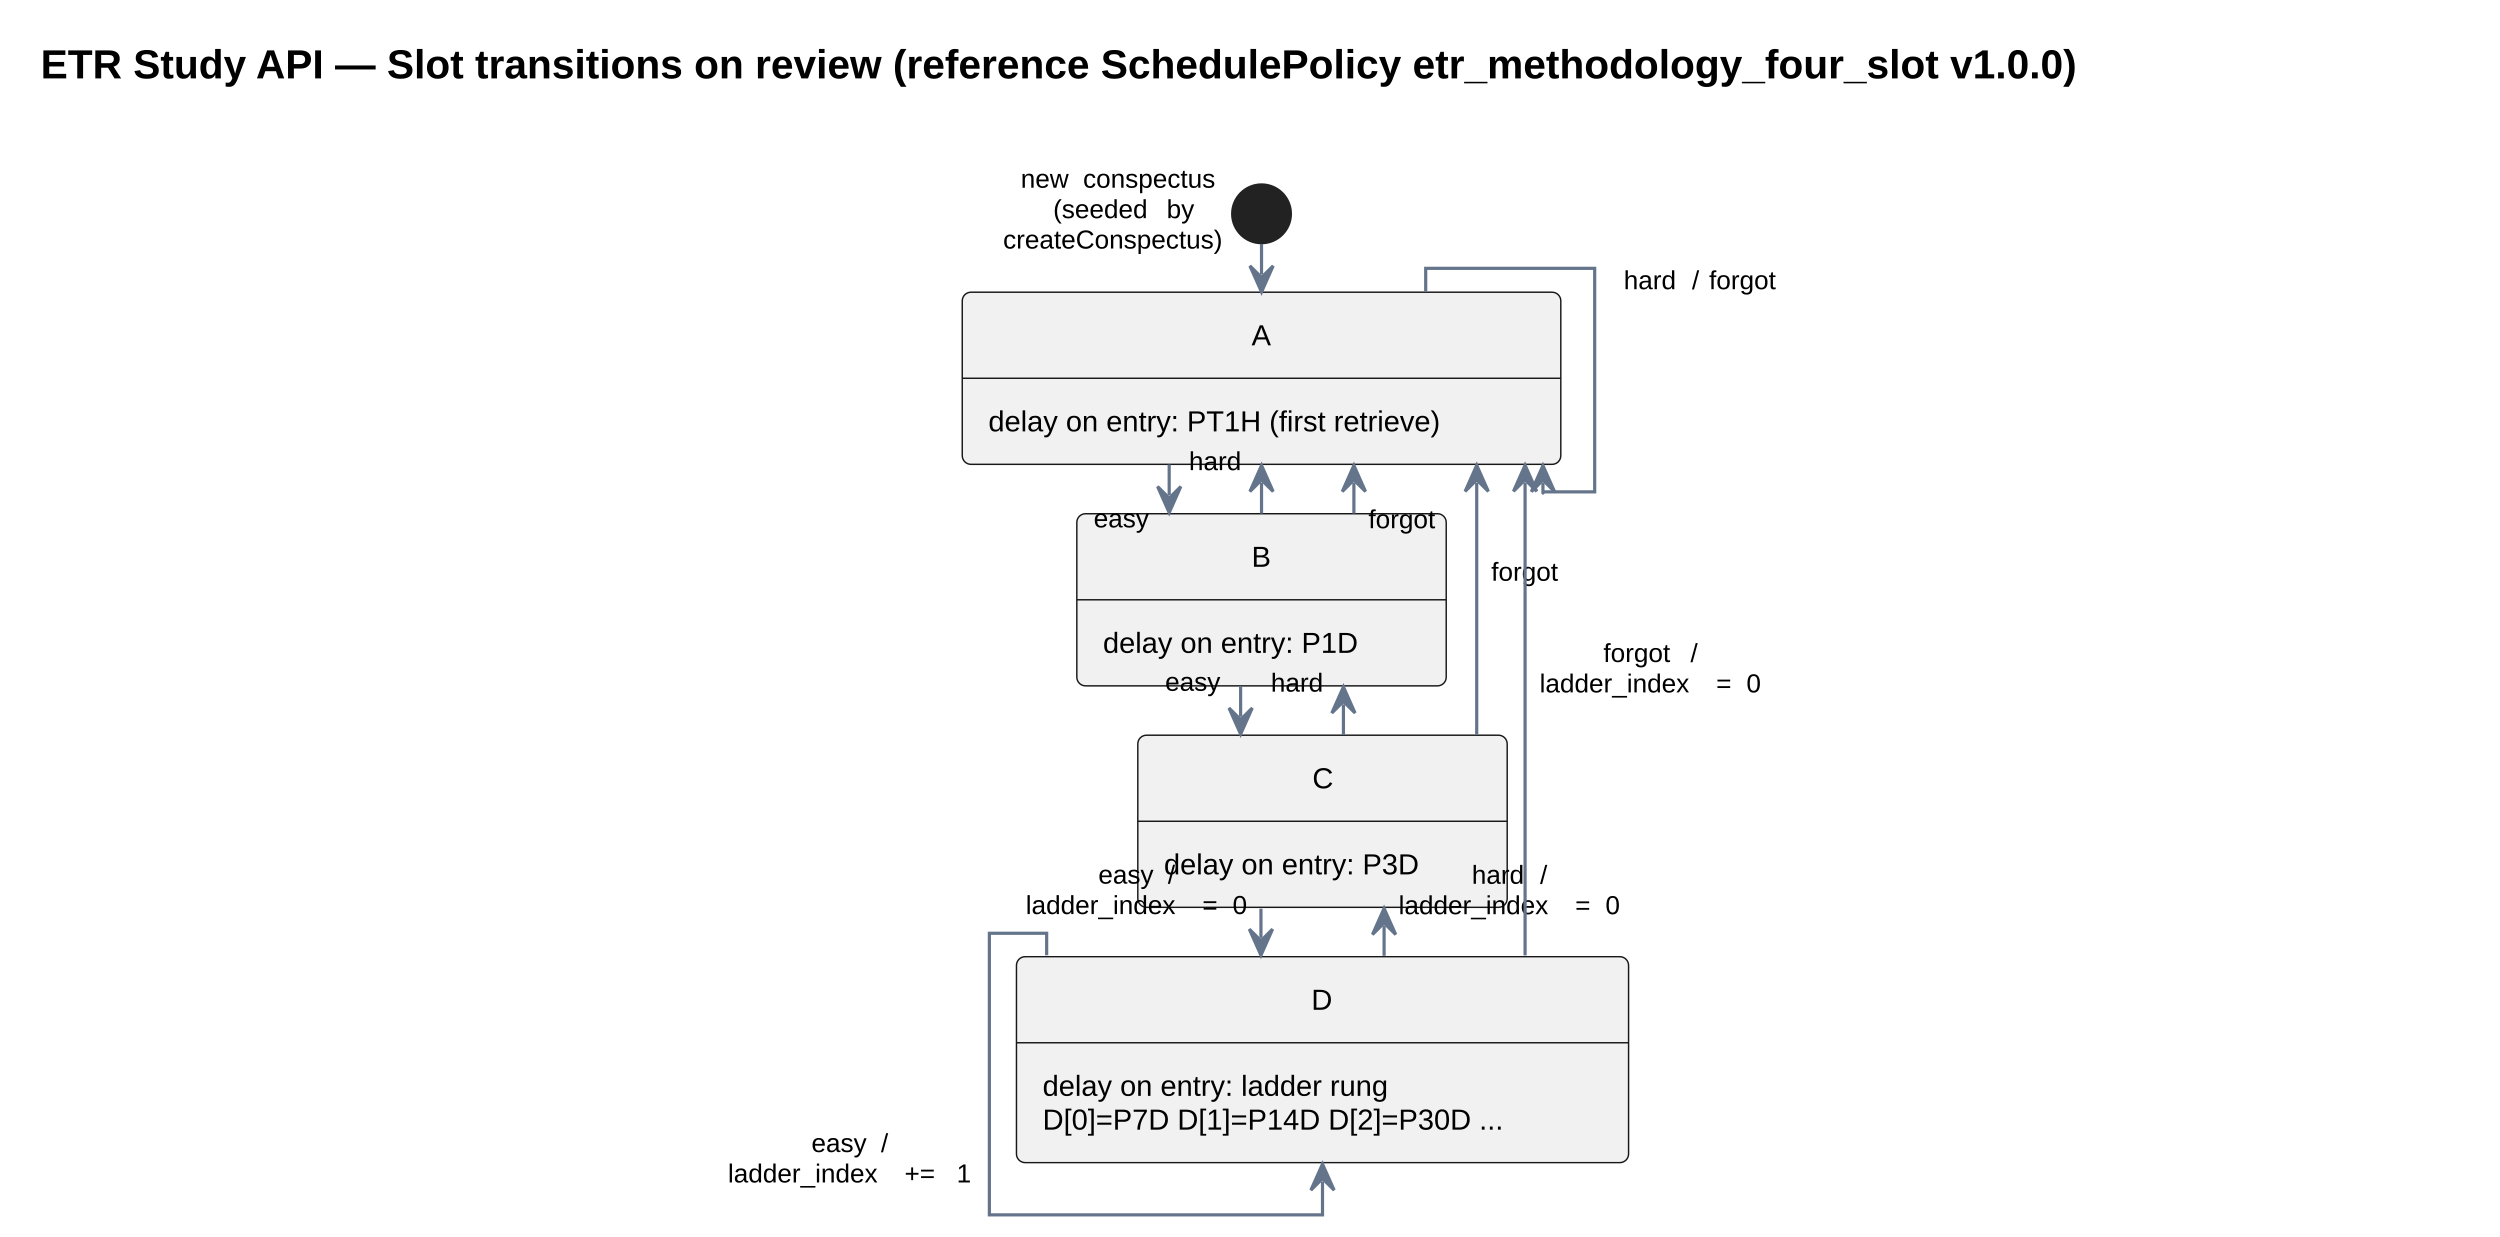
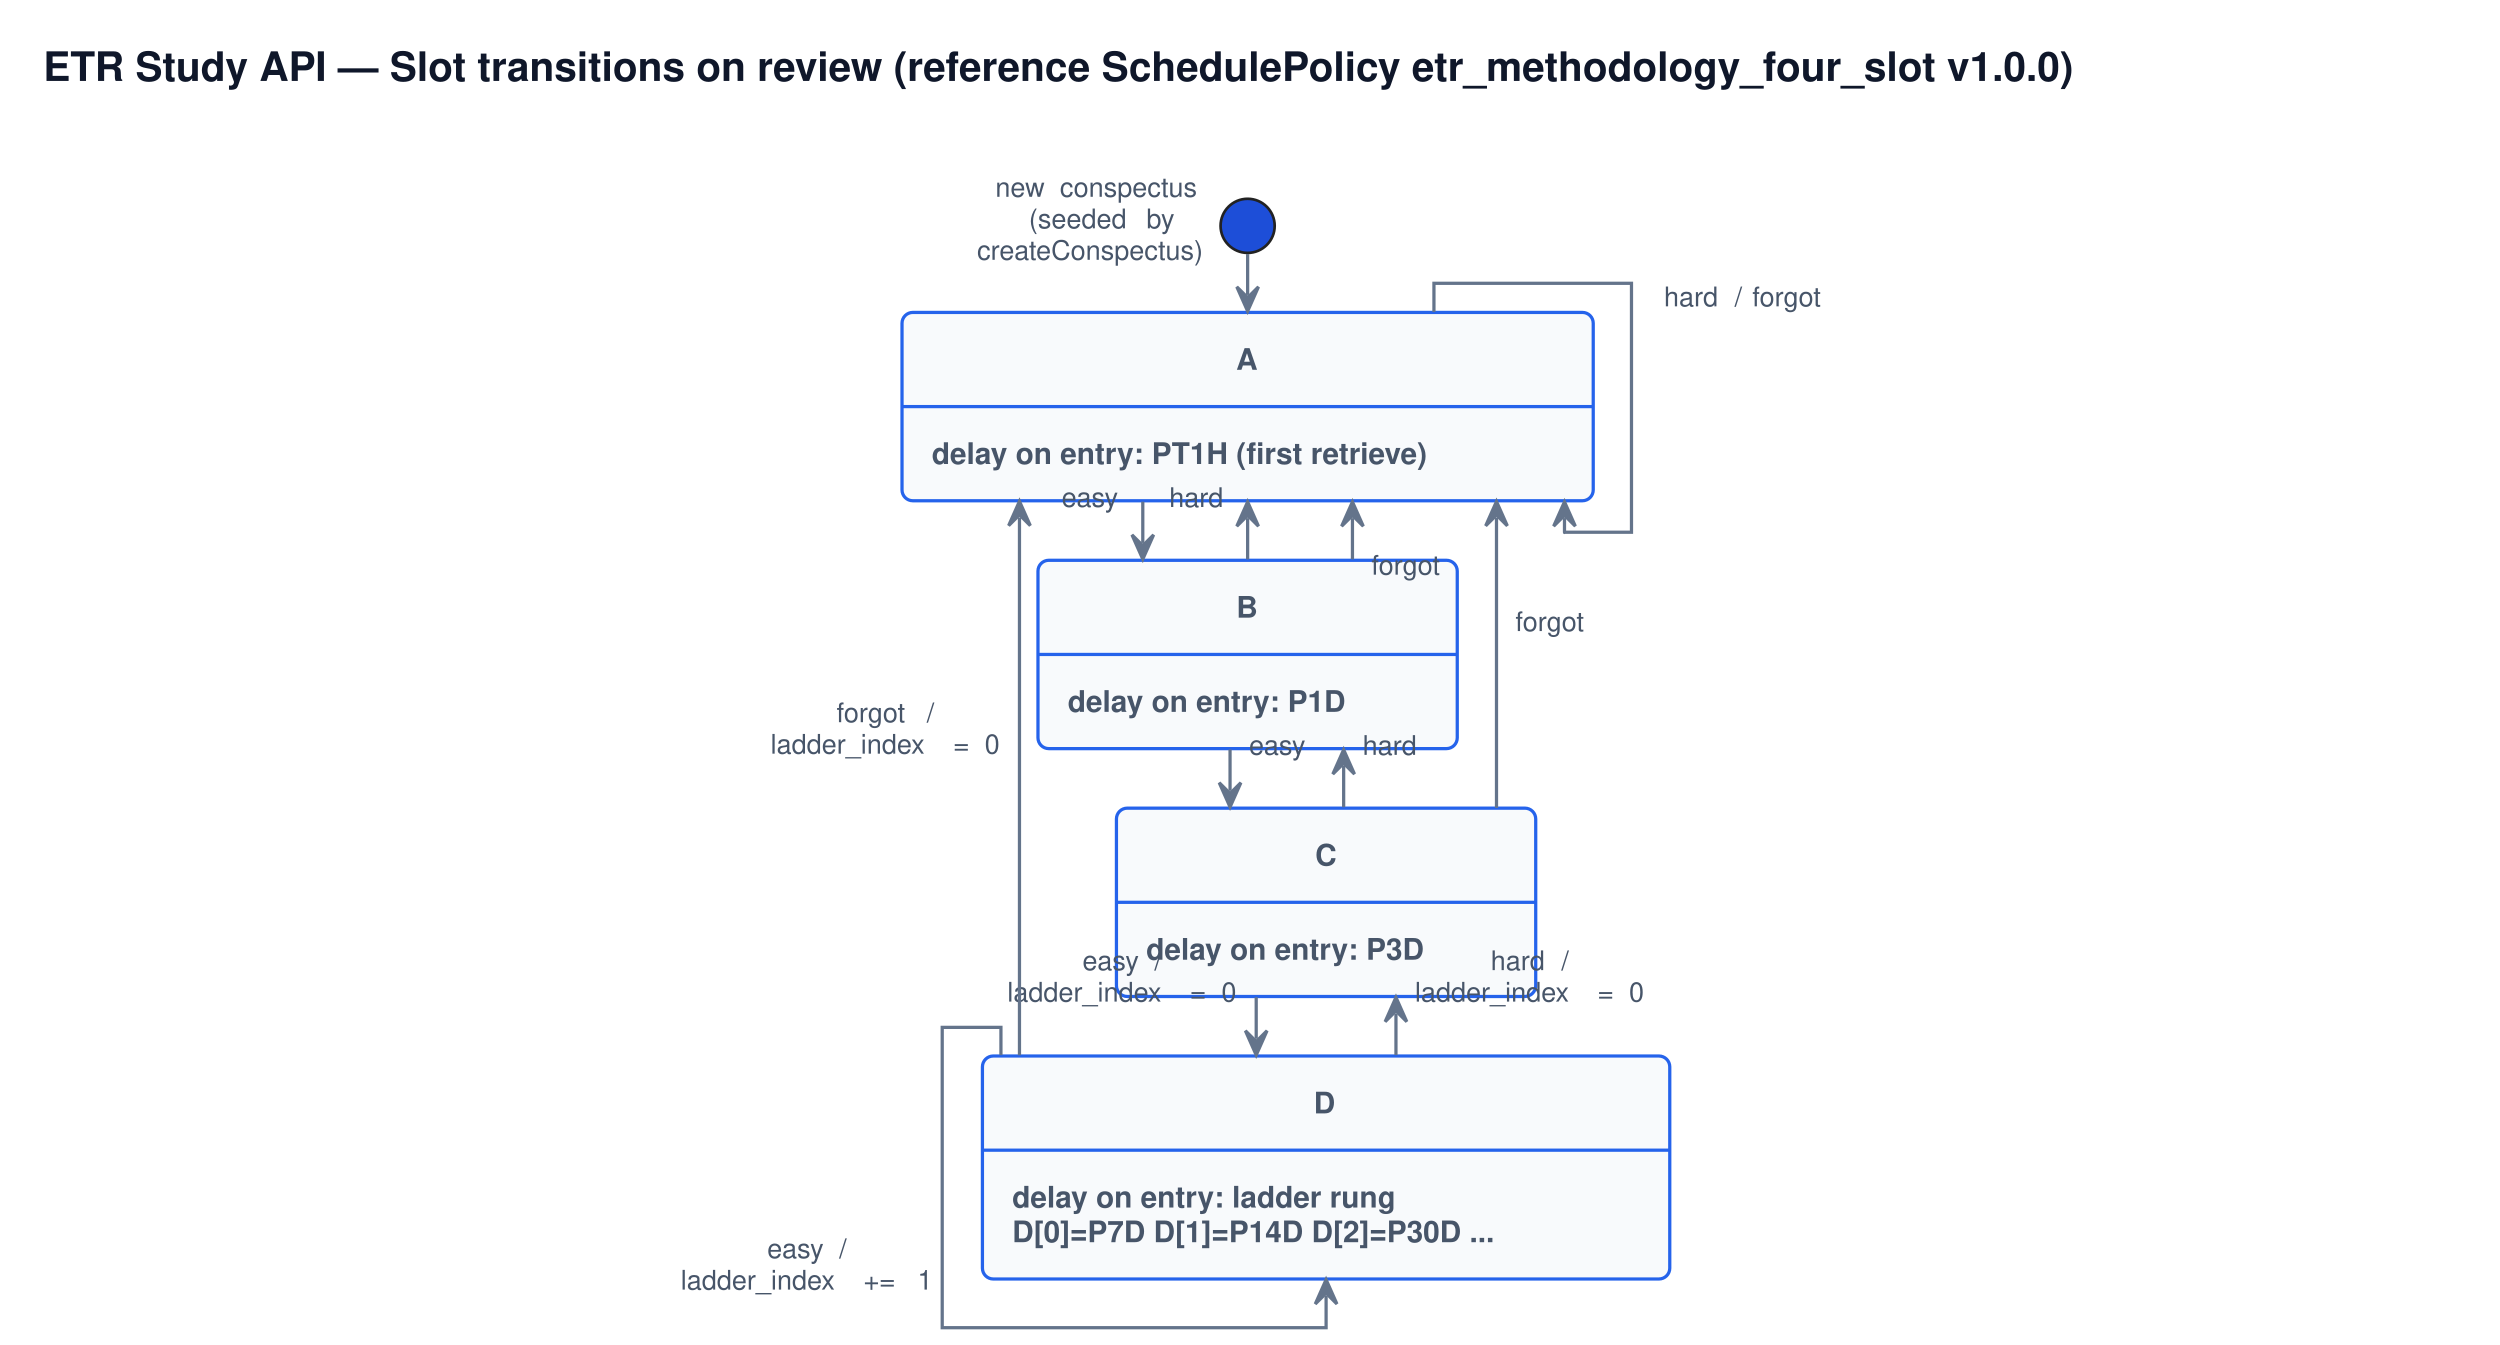
- <svg xmlns="http://www.w3.org/2000/svg" contentStyleType="text/css" data-diagram-type="STATE" height="426px" preserveAspectRatio="none" style="width:861px;height:426px;background:#FFFFFF;" version="1.1" viewBox="0 0 861 426" width="861px" zoomAndPan="magnify">
+ <svg xmlns="http://www.w3.org/2000/svg" contentStyleType="text/css" data-diagram-type="STATE" height="497px" preserveAspectRatio="none" style="width:924px;height:497px;background:#FFFFFF;" version="1.1" viewBox="0 0 924 497" width="924px" zoomAndPan="magnify">
  <defs />
  <g>
-     <g class="title" data-source-line="44">
-       <text fill="#000000" font-family="'Arial'" font-size="14" font-weight="bold" lengthAdjust="spacing" textLength="825.419" x="14" y="26.995">ETR Study API — Slot transitions on review (reference SchedulePolicy etr_methodology_four_slot v1.0.0)</text>
+     <g class="title" data-source-line="274">
+       <text fill="#0F172A" font-family="'Helvetica'" font-size="15" font-weight="bold" lengthAdjust="spacing" textLength="884.377" x="16" y="29.923">ETR Study API — Slot transitions on review (reference SchedulePolicy etr_methodology_four_slot v1.0.0)</text>
    </g>
    <g>
-       <rect fill="#F1F1F1" height="59.281" rx="3" ry="3" style="stroke:#181818;stroke-width:0.5;" width="206.144" x="331.4" y="100.637" />
-       <line style="stroke:#181818;stroke-width:0.5;" x1="331.4" x2="537.544" y1="130.278" y2="130.278" />
-       <text fill="#000000" font-family="'Arial'" font-size="10" lengthAdjust="spacing" textLength="6.841" x="431.052" y="118.919">A</text>
-       <text fill="#000000" font-family="'Arial'" font-size="10" lengthAdjust="spacing" textLength="178.144" x="340.4" y="148.56">delay on entry: PT1H (first retrieve)</text>
+       <rect fill="#F8FAFC" height="69.609" rx="4" ry="4" style="stroke:#2563EB;stroke-width:1.2;" width="255.475" x="333.385" y="115.471" />
+       <line style="stroke:#2563EB;stroke-width:1.2;" x1="333.385" x2="588.86" y1="150.276" y2="150.276" />
+       <text fill="#475569" font-family="'Helvetica'" font-size="11" font-weight="bold" lengthAdjust="spacing" textLength="8.513" x="456.866" y="136.681">A</text>
+       <text fill="#475569" font-family="'Helvetica'" font-size="11" font-weight="bold" lengthAdjust="spacing" textLength="223.475" x="344.385" y="171.486">delay on entry: PT1H (first retrieve)</text>
    </g>
    <g>
-       <rect fill="#F1F1F1" height="59.281" rx="3" ry="3" style="stroke:#181818;stroke-width:0.5;" width="127.219" x="370.86" y="176.927" />
-       <line style="stroke:#181818;stroke-width:0.5;" x1="370.86" x2="498.079" y1="206.567" y2="206.567" />
-       <text fill="#000000" font-family="'Arial'" font-size="10" lengthAdjust="spacing" textLength="6.86" x="431.039" y="195.209">B</text>
-       <text fill="#000000" font-family="'Arial'" font-size="10" lengthAdjust="spacing" textLength="99.219" x="379.86" y="224.85">delay on entry: P1D</text>
+       <rect fill="#F8FAFC" height="69.609" rx="4" ry="4" style="stroke:#2563EB;stroke-width:1.2;" width="154.966" x="383.635" y="207.081" />
+       <line style="stroke:#2563EB;stroke-width:1.2;" x1="383.635" x2="538.601" y1="241.886" y2="241.886" />
+       <text fill="#475569" font-family="'Helvetica'" font-size="11" font-weight="bold" lengthAdjust="spacing" textLength="8.384" x="456.925" y="228.291">B</text>
+       <text fill="#475569" font-family="'Helvetica'" font-size="11" font-weight="bold" lengthAdjust="spacing" textLength="122.966" x="394.635" y="263.096">delay on entry: P1D</text>
    </g>
    <g>
-       <rect fill="#F1F1F1" height="59.281" rx="3" ry="3" style="stroke:#181818;stroke-width:0.5;" width="127.219" x="391.86" y="253.207" />
-       <line style="stroke:#181818;stroke-width:0.5;" x1="391.86" x2="519.079" y1="282.848" y2="282.848" />
-       <text fill="#000000" font-family="'Arial'" font-size="10" lengthAdjust="spacing" textLength="6.982" x="451.978" y="271.489">C</text>
-       <text fill="#000000" font-family="'Arial'" font-size="10" lengthAdjust="spacing" textLength="99.219" x="400.86" y="301.13">delay on entry: P3D</text>
+       <rect fill="#F8FAFC" height="69.609" rx="4" ry="4" style="stroke:#2563EB;stroke-width:1.2;" width="154.966" x="412.635" y="298.691" />
+       <line style="stroke:#2563EB;stroke-width:1.2;" x1="412.635" x2="567.601" y1="333.496" y2="333.496" />
+       <text fill="#475569" font-family="'Helvetica'" font-size="11" font-weight="bold" lengthAdjust="spacing" textLength="8.073" x="486.081" y="319.901">C</text>
+       <text fill="#475569" font-family="'Helvetica'" font-size="11" font-weight="bold" lengthAdjust="spacing" textLength="122.966" x="423.635" y="354.706">delay on entry: P3D</text>
    </g>
    <g>
-       <rect fill="#F1F1F1" height="70.922" rx="3" ry="3" style="stroke:#181818;stroke-width:0.5;" width="210.808" x="350.07" y="329.487" />
-       <line style="stroke:#181818;stroke-width:0.5;" x1="350.07" x2="560.878" y1="359.127" y2="359.127" />
-       <text fill="#000000" font-family="'Arial'" font-size="10" lengthAdjust="spacing" textLength="7.7" x="451.623" y="347.769">D</text>
-       <text fill="#000000" font-family="'Arial'" font-size="10" lengthAdjust="spacing" textLength="137.305" x="359.07" y="377.41">delay on entry: ladder rung</text>
-       <text fill="#000000" font-family="'Arial'" font-size="10" lengthAdjust="spacing" textLength="182.808" x="359.07" y="389.05">D[0]=P7D D[1]=P14D D[2]=P30D ...</text>
+       <rect fill="#F8FAFC" height="82.414" rx="4" ry="4" style="stroke:#2563EB;stroke-width:1.2;" width="254.041" x="363.105" y="390.301" />
+       <line style="stroke:#2563EB;stroke-width:1.2;" x1="363.105" x2="617.146" y1="425.106" y2="425.106" />
+       <text fill="#475569" font-family="'Helvetica'" font-size="11" font-weight="bold" lengthAdjust="spacing" textLength="9.131" x="485.56" y="411.511">D</text>
+       <text fill="#475569" font-family="'Helvetica'" font-size="11" font-weight="bold" lengthAdjust="spacing" textLength="170.736" x="374.105" y="446.316">delay on entry: ladder rung</text>
+       <text fill="#475569" font-family="'Helvetica'" font-size="11" font-weight="bold" lengthAdjust="spacing" textLength="222.041" x="374.105" y="459.121">D[0]=P7D D[1]=P14D D[2]=P30D ...</text>
    </g>
-     <ellipse cx="434.47" cy="73.637" fill="#222222" rx="10" ry="10" style="stroke:#222222;stroke-width:1;" />
-     <g class="link" data-entity-1="ent0002" data-entity-2="ent0002" data-link-type="dependency" data-source-line="54" id="lnk3">
-       <path d="M434.47,84.027 C434.47,88.757 434.47,88.617 434.47,94.557" fill="none" id="*start*-to-A" style="stroke:#64748B;stroke-width:1.1;" />
-       <polygon fill="#64748B" points="434.47,100.557,438.47,91.557,434.47,95.557,430.47,91.557,434.47,100.557" style="stroke:#64748B;stroke-width:1.1;" />
-       <text fill="#000000" font-family="'Arial'" font-size="9" lengthAdjust="spacing" textLength="18.602" x="351.545" y="64.651">new</text>
-       <text fill="#000000" font-family="'Arial'" font-size="9" lengthAdjust="spacing" textLength="2.861" x="370.147" y="64.651"> </text>
-       <text fill="#000000" font-family="'Arial'" font-size="9" lengthAdjust="spacing" textLength="50.968" x="373.008" y="64.651">conspectus</text>
-       <text fill="#000000" font-family="'Arial'" font-size="9" lengthAdjust="spacing" textLength="36.237" x="362.692" y="75.127">(seeded</text>
-       <text fill="#000000" font-family="'Arial'" font-size="9" lengthAdjust="spacing" textLength="2.861" x="398.929" y="75.127"> </text>
-       <text fill="#000000" font-family="'Arial'" font-size="9" lengthAdjust="spacing" textLength="11.039" x="401.79" y="75.127">by</text>
-       <text fill="#000000" font-family="'Arial'" font-size="9" lengthAdjust="spacing" textLength="84.582" x="345.47" y="85.604">createConspectus)</text>
+     <ellipse cx="461.125" cy="83.471" fill="#1D4ED8" rx="10" ry="10" style="stroke:#222222;stroke-width:1;" />
+     <g class="link" data-entity-1="ent0002" data-entity-2="ent0002" data-link-type="dependency" data-source-line="284" id="lnk3">
+       <path d="M461.125,93.911 C461.125,99.701 461.125,101.291 461.125,109.011" fill="none" id="*start*-to-A" style="stroke:#64748B;stroke-width:1.2;" />
+       <polygon fill="#64748B" points="461.125,115.011,465.125,106.011,461.125,110.011,457.125,106.011,461.125,115.011" style="stroke:#64748B;stroke-width:1.2;" />
+       <text fill="#475569" font-family="'Helvetica'" font-size="10" lengthAdjust="spacing" textLength="20.669" x="367.875" y="72.743">new</text>
+       <text fill="#475569" font-family="'Helvetica'" font-size="10" lengthAdjust="spacing" textLength="3.179" x="388.544" y="72.743"> </text>
+       <text fill="#475569" font-family="'Helvetica'" font-size="10" lengthAdjust="spacing" textLength="56.631" x="391.723" y="72.743">conspectus</text>
+       <text fill="#475569" font-family="'Helvetica'" font-size="10" lengthAdjust="spacing" textLength="40.264" x="380.26" y="84.384">(seeded</text>
+       <text fill="#475569" font-family="'Helvetica'" font-size="10" lengthAdjust="spacing" textLength="3.179" x="420.524" y="84.384"> </text>
+       <text fill="#475569" font-family="'Helvetica'" font-size="10" lengthAdjust="spacing" textLength="12.266" x="423.703" y="84.384">by</text>
+       <text fill="#475569" font-family="'Helvetica'" font-size="10" lengthAdjust="spacing" textLength="93.98" x="361.125" y="96.024">createConspectus)</text>
    </g>
-     <g class="link" data-entity-1="ent0002" data-entity-2="ent0003" data-link-type="dependency" data-source-line="61" id="lnk4">
-       <path d="M402.67,159.997 C402.67,165.427 402.67,165.107 402.67,170.557" fill="none" id="A-to-B" style="stroke:#64748B;stroke-width:1.1;" />
-       <polygon fill="#64748B" points="402.67,176.557,406.67,167.557,402.67,171.557,398.67,167.557,402.67,176.557" style="stroke:#64748B;stroke-width:1.1;" />
-       <text fill="#000000" font-family="'Arial'" font-size="9" lengthAdjust="spacing" textLength="21.067" x="376.67" y="181.631">easy</text>
+     <g class="link" data-entity-1="ent0002" data-entity-2="ent0003" data-link-type="dependency" data-source-line="291" id="lnk4">
+       <path d="M422.375,185.431 C422.375,192.391 422.375,193.701 422.375,200.671" fill="none" id="A-to-B" style="stroke:#64748B;stroke-width:1.2;" />
+       <polygon fill="#64748B" points="422.375,206.671,426.375,197.671,422.375,201.671,418.375,197.671,422.375,206.671" style="stroke:#64748B;stroke-width:1.2;" />
+       <text fill="#475569" font-family="'Helvetica'" font-size="10" lengthAdjust="spacing" textLength="23.408" x="392.375" y="187.333">easy</text>
    </g>
-     <g class="link" data-entity-1="ent0003" data-entity-2="ent0002" data-link-type="dependency" data-source-line="64" id="lnk7">
-       <path d="M434.47,176.857 C434.47,171.417 434.47,171.737 434.47,166.287" fill="none" id="B-to-A" style="stroke:#64748B;stroke-width:1.1;" />
-       <polygon fill="#64748B" points="434.47,160.287,430.47,169.287,434.47,165.287,438.47,169.287,434.47,160.287" style="stroke:#64748B;stroke-width:1.1;" />
-       <text fill="#000000" font-family="'Arial'" font-size="9" lengthAdjust="spacing" textLength="20.632" x="409.47" y="161.921">hard</text>
+     <g class="link" data-entity-1="ent0003" data-entity-2="ent0002" data-link-type="dependency" data-source-line="294" id="lnk7">
+       <path d="M461.125,206.731 C461.125,199.761 461.125,198.451 461.125,191.491" fill="none" id="B-to-A" style="stroke:#64748B;stroke-width:1.2;" />
+       <polygon fill="#64748B" points="461.125,185.491,457.125,194.491,461.125,190.491,465.125,194.491,461.125,185.491" style="stroke:#64748B;stroke-width:1.2;" />
+       <text fill="#475569" font-family="'Helvetica'" font-size="10" lengthAdjust="spacing" textLength="22.925" x="432.125" y="187.393">hard</text>
    </g>
-     <g class="link" data-entity-1="ent0003" data-entity-2="ent0002" data-link-type="dependency" data-source-line="65" id="lnk8">
-       <path d="M466.28,176.857 C466.28,171.417 466.28,171.737 466.28,166.287" fill="none" id="B-to-A-1" style="stroke:#64748B;stroke-width:1.1;" />
-       <polygon fill="#64748B" points="466.28,160.287,462.28,169.287,466.28,165.287,470.28,169.287,466.28,160.287" style="stroke:#64748B;stroke-width:1.1;" />
-       <text fill="#000000" font-family="'Arial'" font-size="9" lengthAdjust="spacing" textLength="27.123" x="471.28" y="181.921">forgot</text>
+     <g class="link" data-entity-1="ent0003" data-entity-2="ent0002" data-link-type="dependency" data-source-line="295" id="lnk8">
+       <path d="M499.865,206.731 C499.865,199.761 499.865,198.451 499.865,191.491" fill="none" id="B-to-A-1" style="stroke:#64748B;stroke-width:1.2;" />
+       <polygon fill="#64748B" points="499.865,185.491,495.865,194.491,499.865,190.491,503.865,194.491,499.865,185.491" style="stroke:#64748B;stroke-width:1.2;" />
+       <text fill="#475569" font-family="'Helvetica'" font-size="10" lengthAdjust="spacing" textLength="30.137" x="506.865" y="212.393">forgot</text>
    </g>
-     <g class="link" data-entity-1="ent0002" data-entity-2="ent0002" data-link-type="dependency" data-source-line="62" id="lnk5">
-       <path d="M491.01,100.437 C491.01,95.747 491.01,92.407 491.01,92.407 C491.01,92.407 549.21,92.407 549.21,92.407 C549.21,92.407 549.21,169.407 549.21,169.407 C549.21,169.407 531.39,169.407 531.39,169.407 C531.39,169.407 531.39,171.587 531.39,166.337" fill="none" id="A-to-A" style="stroke:#64748B;stroke-width:1.1;" />
-       <polygon fill="#64748B" points="531.39,160.337,527.39,169.337,531.39,165.337,535.39,169.337,531.39,160.337" style="stroke:#64748B;stroke-width:1.1;" />
-       <text fill="#000000" font-family="'Arial'" font-size="9" lengthAdjust="spacing" textLength="20.632" x="559.21" y="99.591">hard</text>
-       <text fill="#000000" font-family="'Arial'" font-size="9" lengthAdjust="spacing" textLength="2.861" x="579.842" y="99.591"> </text>
-       <text fill="#000000" font-family="'Arial'" font-size="9" lengthAdjust="spacing" textLength="3.032" x="582.703" y="99.591">/</text>
-       <text fill="#000000" font-family="'Arial'" font-size="9" lengthAdjust="spacing" textLength="2.861" x="585.735" y="99.591"> </text>
-       <text fill="#000000" font-family="'Arial'" font-size="9" lengthAdjust="spacing" textLength="27.123" x="588.596" y="99.591">forgot</text>
+     <g class="link" data-entity-1="ent0002" data-entity-2="ent0002" data-link-type="dependency" data-source-line="292" id="lnk5">
+       <path d="M529.985,115.281 C529.985,109.161 529.985,104.711 529.985,104.711 C529.985,104.711 602.995,104.711 602.995,104.711 C602.995,104.711 602.995,196.711 602.995,196.711 C602.995,196.711 578.235,196.711 578.235,196.711 C578.235,196.711 578.235,197.951 578.235,191.471" fill="none" id="A-to-A" style="stroke:#64748B;stroke-width:1.2;" />
+       <polygon fill="#64748B" points="578.235,185.471,574.235,194.471,578.235,190.471,582.235,194.471,578.235,185.471" style="stroke:#64748B;stroke-width:1.2;" />
+       <text fill="#475569" font-family="'Helvetica'" font-size="10" lengthAdjust="spacing" textLength="22.925" x="614.995" y="113.213">hard</text>
+       <text fill="#475569" font-family="'Helvetica'" font-size="10" lengthAdjust="spacing" textLength="3.179" x="637.919" y="113.213"> </text>
+       <text fill="#475569" font-family="'Helvetica'" font-size="10" lengthAdjust="spacing" textLength="3.369" x="641.098" y="113.213">/</text>
+       <text fill="#475569" font-family="'Helvetica'" font-size="10" lengthAdjust="spacing" textLength="3.179" x="644.467" y="113.213"> </text>
+       <text fill="#475569" font-family="'Helvetica'" font-size="10" lengthAdjust="spacing" textLength="30.137" x="647.646" y="113.213">forgot</text>
    </g>
-     <g class="link" data-entity-1="ent0003" data-entity-2="ent0004" data-link-type="dependency" data-source-line="63" id="lnk6">
-       <path d="M427.27,236.277 C427.27,241.717 427.27,241.387 427.27,246.837" fill="none" id="B-to-C" style="stroke:#64748B;stroke-width:1.1;" />
-       <polygon fill="#64748B" points="427.27,252.837,431.27,243.837,427.27,247.837,423.27,243.837,427.27,252.837" style="stroke:#64748B;stroke-width:1.1;" />
-       <text fill="#000000" font-family="'Arial'" font-size="9" lengthAdjust="spacing" textLength="21.067" x="401.27" y="237.911">easy</text>
+     <g class="link" data-entity-1="ent0003" data-entity-2="ent0004" data-link-type="dependency" data-source-line="293" id="lnk6">
+       <path d="M454.625,277.041 C454.625,284.001 454.625,285.311 454.625,292.281" fill="none" id="B-to-C" style="stroke:#64748B;stroke-width:1.2;" />
+       <polygon fill="#64748B" points="454.625,298.281,458.625,289.281,454.625,293.281,450.625,289.281,454.625,298.281" style="stroke:#64748B;stroke-width:1.2;" />
+       <text fill="#475569" font-family="'Helvetica'" font-size="10" lengthAdjust="spacing" textLength="23.408" x="461.625" y="278.943">easy</text>
    </g>
-     <g class="link" data-entity-1="ent0004" data-entity-2="ent0003" data-link-type="dependency" data-source-line="67" id="lnk10">
-       <path d="M462.68,253.137 C462.68,247.697 462.68,248.017 462.68,242.567" fill="none" id="C-to-B" style="stroke:#64748B;stroke-width:1.1;" />
-       <polygon fill="#64748B" points="462.68,236.567,458.68,245.567,462.68,241.567,466.68,245.567,462.68,236.567" style="stroke:#64748B;stroke-width:1.1;" />
-       <text fill="#000000" font-family="'Arial'" font-size="9" lengthAdjust="spacing" textLength="20.632" x="437.68" y="238.201">hard</text>
+     <g class="link" data-entity-1="ent0004" data-entity-2="ent0003" data-link-type="dependency" data-source-line="297" id="lnk10">
+       <path d="M496.615,298.331 C496.615,291.371 496.615,290.061 496.615,283.101" fill="none" id="C-to-B" style="stroke:#64748B;stroke-width:1.2;" />
+       <polygon fill="#64748B" points="496.615,277.101,492.615,286.101,496.615,282.101,500.615,286.101,496.615,277.101" style="stroke:#64748B;stroke-width:1.2;" />
+       <text fill="#475569" font-family="'Helvetica'" font-size="10" lengthAdjust="spacing" textLength="22.925" x="503.615" y="279.003">hard</text>
    </g>
-     <g class="link" data-entity-1="ent0004" data-entity-2="ent0005" data-link-type="dependency" data-source-line="66" id="lnk9">
-       <path d="M434.27,312.947 C434.27,318.167 434.27,317.637 434.27,322.997" fill="none" id="C-to-D" style="stroke:#64748B;stroke-width:1.1;" />
-       <polygon fill="#64748B" points="434.27,328.997,438.27,319.997,434.27,323.997,430.27,319.997,434.27,328.997" style="stroke:#64748B;stroke-width:1.1;" />
-       <text fill="#000000" font-family="'Arial'" font-size="9" lengthAdjust="spacing" textLength="21.067" x="378.264" y="304.321">easy</text>
-       <text fill="#000000" font-family="'Arial'" font-size="9" lengthAdjust="spacing" textLength="2.861" x="399.331" y="304.321"> </text>
-       <text fill="#000000" font-family="'Arial'" font-size="9" lengthAdjust="spacing" textLength="3.032" x="402.192" y="304.321">/</text>
-       <text fill="#000000" font-family="'Arial'" font-size="9" lengthAdjust="spacing" textLength="57.959" x="353.27" y="314.797">ladder_index</text>
-       <text fill="#000000" font-family="'Arial'" font-size="9" lengthAdjust="spacing" textLength="2.861" x="411.229" y="314.797"> </text>
-       <text fill="#000000" font-family="'Arial'" font-size="9" lengthAdjust="spacing" textLength="7.541" x="414.09" y="314.797">=</text>
-       <text fill="#000000" font-family="'Arial'" font-size="9" lengthAdjust="spacing" textLength="2.861" x="421.631" y="314.797"> </text>
-       <text fill="#000000" font-family="'Arial'" font-size="9" lengthAdjust="spacing" textLength="5.726" x="424.492" y="314.797">0</text>
+     <g class="link" data-entity-1="ent0004" data-entity-2="ent0005" data-link-type="dependency" data-source-line="296" id="lnk9">
+       <path d="M464.295,368.601 C464.295,375.521 464.295,376.841 464.295,383.951" fill="none" id="C-to-D" style="stroke:#64748B;stroke-width:1.2;" />
+       <polygon fill="#64748B" points="464.295,389.951,468.295,380.951,464.295,384.951,460.295,380.951,464.295,389.951" style="stroke:#64748B;stroke-width:1.2;" />
+       <text fill="#475569" font-family="'Helvetica'" font-size="10" lengthAdjust="spacing" textLength="23.408" x="400.066" y="358.563">easy</text>
+       <text fill="#475569" font-family="'Helvetica'" font-size="10" lengthAdjust="spacing" textLength="3.179" x="423.474" y="358.563"> </text>
+       <text fill="#475569" font-family="'Helvetica'" font-size="10" lengthAdjust="spacing" textLength="3.369" x="426.653" y="358.563">/</text>
+       <text fill="#475569" font-family="'Helvetica'" font-size="10" lengthAdjust="spacing" textLength="64.399" x="372.295" y="370.204">ladder_index</text>
+       <text fill="#475569" font-family="'Helvetica'" font-size="10" lengthAdjust="spacing" textLength="3.179" x="436.694" y="370.204"> </text>
+       <text fill="#475569" font-family="'Helvetica'" font-size="10" lengthAdjust="spacing" textLength="8.379" x="439.873" y="370.204">=</text>
+       <text fill="#475569" font-family="'Helvetica'" font-size="10" lengthAdjust="spacing" textLength="3.179" x="448.252" y="370.204"> </text>
+       <text fill="#475569" font-family="'Helvetica'" font-size="10" lengthAdjust="spacing" textLength="6.362" x="451.43" y="370.204">0</text>
    </g>
-     <g class="link" data-entity-1="ent0005" data-entity-2="ent0004" data-link-type="dependency" data-source-line="70" id="lnk13">
-       <path d="M476.68,329.177 C476.68,323.727 476.68,324.157 476.68,318.857" fill="none" id="D-to-C" style="stroke:#64748B;stroke-width:1.1;" />
-       <polygon fill="#64748B" points="476.68,312.857,472.68,321.857,476.68,317.857,480.68,321.857,476.68,312.857" style="stroke:#64748B;stroke-width:1.1;" />
-       <text fill="#000000" font-family="'Arial'" font-size="9" lengthAdjust="spacing" textLength="20.632" x="506.891" y="304.371">hard</text>
-       <text fill="#000000" font-family="'Arial'" font-size="9" lengthAdjust="spacing" textLength="2.861" x="527.524" y="304.371"> </text>
-       <text fill="#000000" font-family="'Arial'" font-size="9" lengthAdjust="spacing" textLength="3.032" x="530.384" y="304.371">/</text>
-       <text fill="#000000" font-family="'Arial'" font-size="9" lengthAdjust="spacing" textLength="57.959" x="481.68" y="314.847">ladder_index</text>
-       <text fill="#000000" font-family="'Arial'" font-size="9" lengthAdjust="spacing" textLength="2.861" x="539.639" y="314.847"> </text>
-       <text fill="#000000" font-family="'Arial'" font-size="9" lengthAdjust="spacing" textLength="7.541" x="542.5" y="314.847">=</text>
-       <text fill="#000000" font-family="'Arial'" font-size="9" lengthAdjust="spacing" textLength="2.861" x="550.041" y="314.847"> </text>
-       <text fill="#000000" font-family="'Arial'" font-size="9" lengthAdjust="spacing" textLength="5.726" x="552.902" y="314.847">0</text>
+     <g class="link" data-entity-1="ent0005" data-entity-2="ent0004" data-link-type="dependency" data-source-line="300" id="lnk13">
+       <path d="M515.945,389.941 C515.945,382.841 515.945,381.531 515.945,374.621" fill="none" id="D-to-C" style="stroke:#64748B;stroke-width:1.2;" />
+       <polygon fill="#64748B" points="515.945,368.621,511.945,377.621,515.945,373.621,519.945,377.621,515.945,368.621" style="stroke:#64748B;stroke-width:1.2;" />
+       <text fill="#475569" font-family="'Helvetica'" font-size="10" lengthAdjust="spacing" textLength="22.925" x="550.957" y="358.563">hard</text>
+       <text fill="#475569" font-family="'Helvetica'" font-size="10" lengthAdjust="spacing" textLength="3.179" x="573.882" y="358.563"> </text>
+       <text fill="#475569" font-family="'Helvetica'" font-size="10" lengthAdjust="spacing" textLength="3.369" x="577.061" y="358.563">/</text>
+       <text fill="#475569" font-family="'Helvetica'" font-size="10" lengthAdjust="spacing" textLength="64.399" x="522.945" y="370.204">ladder_index</text>
+       <text fill="#475569" font-family="'Helvetica'" font-size="10" lengthAdjust="spacing" textLength="3.179" x="587.344" y="370.204"> </text>
+       <text fill="#475569" font-family="'Helvetica'" font-size="10" lengthAdjust="spacing" textLength="8.379" x="590.523" y="370.204">=</text>
+       <text fill="#475569" font-family="'Helvetica'" font-size="10" lengthAdjust="spacing" textLength="3.179" x="598.902" y="370.204"> </text>
+       <text fill="#475569" font-family="'Helvetica'" font-size="10" lengthAdjust="spacing" textLength="6.362" x="602.08" y="370.204">0</text>
    </g>
-     <g class="link" data-entity-1="ent0004" data-entity-2="ent0002" data-link-type="dependency" data-source-line="68" id="lnk11">
-       <path d="M508.58,253.067 C508.58,226.267 508.58,193.097 508.58,166.247" fill="none" id="C-to-A" style="stroke:#64748B;stroke-width:1.1;" />
-       <polygon fill="#64748B" points="508.58,160.247,504.58,169.247,508.58,165.247,512.58,169.247,508.58,160.247" style="stroke:#64748B;stroke-width:1.1;" />
-       <text fill="#000000" font-family="'Arial'" font-size="9" lengthAdjust="spacing" textLength="27.123" x="513.58" y="200.011">forgot</text>
+     <g class="link" data-entity-1="ent0004" data-entity-2="ent0002" data-link-type="dependency" data-source-line="298" id="lnk11">
+       <path d="M553.105,298.601 C553.105,266.101 553.105,223.901 553.105,191.351" fill="none" id="C-to-A" style="stroke:#64748B;stroke-width:1.2;" />
+       <polygon fill="#64748B" points="553.105,185.351,549.105,194.351,553.105,190.351,557.105,194.351,553.105,185.351" style="stroke:#64748B;stroke-width:1.2;" />
+       <text fill="#475569" font-family="'Helvetica'" font-size="10" lengthAdjust="spacing" textLength="30.137" x="560.105" y="233.253">forgot</text>
    </g>
-     <g class="link" data-entity-1="ent0005" data-entity-2="ent0005" data-link-type="dependency" data-source-line="69" id="lnk12">
-       <path d="M360.47,328.987 C360.47,324.477 360.47,321.407 360.47,321.407 C360.47,321.407 340.74,321.407 340.74,321.407 C340.74,321.407 340.74,418.407 340.74,418.407 C340.74,418.407 455.47,418.407 455.47,418.407 C455.47,418.407 455.47,416.577 455.47,406.897" fill="none" id="D-to-D" style="stroke:#64748B;stroke-width:1.1;" />
-       <polygon fill="#64748B" points="455.47,400.897,451.47,409.897,455.47,405.897,459.47,409.897,455.47,400.897" style="stroke:#64748B;stroke-width:1.1;" />
-       <text fill="#000000" font-family="'Arial'" font-size="9" lengthAdjust="spacing" textLength="21.067" x="279.464" y="396.761">easy</text>
-       <text fill="#000000" font-family="'Arial'" font-size="9" lengthAdjust="spacing" textLength="2.861" x="300.532" y="396.761"> </text>
-       <text fill="#000000" font-family="'Arial'" font-size="9" lengthAdjust="spacing" textLength="3.032" x="303.392" y="396.761">/</text>
-       <text fill="#000000" font-family="'Arial'" font-size="9" lengthAdjust="spacing" textLength="57.959" x="250.7" y="407.237">ladder_index</text>
-       <text fill="#000000" font-family="'Arial'" font-size="9" lengthAdjust="spacing" textLength="2.861" x="308.659" y="407.237"> </text>
-       <text fill="#000000" font-family="'Arial'" font-size="9" lengthAdjust="spacing" textLength="15.082" x="311.52" y="407.237">+=</text>
-       <text fill="#000000" font-family="'Arial'" font-size="9" lengthAdjust="spacing" textLength="2.861" x="326.602" y="407.237"> </text>
-       <text fill="#000000" font-family="'Arial'" font-size="9" lengthAdjust="spacing" textLength="5.726" x="329.463" y="407.237">1</text>
+     <g class="link" data-entity-1="ent0005" data-entity-2="ent0005" data-link-type="dependency" data-source-line="299" id="lnk12">
+       <path d="M369.945,389.941 C369.945,383.921 369.945,379.711 369.945,379.711 C369.945,379.711 348.245,379.711 348.245,379.711 C348.245,379.711 348.245,490.711 348.245,490.711 C348.245,490.711 490.125,490.711 490.125,490.711 C490.125,490.711 490.125,488.901 490.125,478.951" fill="none" id="D-to-D" style="stroke:#64748B;stroke-width:1.2;" />
+       <polygon fill="#64748B" points="490.125,472.951,486.125,481.951,490.125,477.951,494.125,481.951,490.125,472.951" style="stroke:#64748B;stroke-width:1.2;" />
+       <text fill="#475569" font-family="'Helvetica'" font-size="10" lengthAdjust="spacing" textLength="23.408" x="283.555" y="464.993">easy</text>
+       <text fill="#475569" font-family="'Helvetica'" font-size="10" lengthAdjust="spacing" textLength="3.179" x="306.963" y="464.993"> </text>
+       <text fill="#475569" font-family="'Helvetica'" font-size="10" lengthAdjust="spacing" textLength="3.369" x="310.142" y="464.993">/</text>
+       <text fill="#475569" font-family="'Helvetica'" font-size="10" lengthAdjust="spacing" textLength="64.399" x="251.595" y="476.634">ladder_index</text>
+       <text fill="#475569" font-family="'Helvetica'" font-size="10" lengthAdjust="spacing" textLength="3.179" x="315.994" y="476.634"> </text>
+       <text fill="#475569" font-family="'Helvetica'" font-size="10" lengthAdjust="spacing" textLength="16.758" x="319.173" y="476.634">+=</text>
+       <text fill="#475569" font-family="'Helvetica'" font-size="10" lengthAdjust="spacing" textLength="3.179" x="335.931" y="476.634"> </text>
+       <text fill="#475569" font-family="'Helvetica'" font-size="10" lengthAdjust="spacing" textLength="6.362" x="339.109" y="476.634">1</text>
    </g>
-     <g class="link" data-entity-1="ent0005" data-entity-2="ent0002" data-link-type="dependency" data-source-line="71" id="lnk14">
-       <path d="M525.24,329.047 C525.24,282.827 525.24,209.337 525.24,166.217" fill="none" id="D-to-A" style="stroke:#64748B;stroke-width:1.1;" />
-       <polygon fill="#64748B" points="525.24,160.217,521.24,169.217,525.24,165.217,529.24,169.217,525.24,160.217" style="stroke:#64748B;stroke-width:1.1;" />
-       <text fill="#000000" font-family="'Arial'" font-size="9" lengthAdjust="spacing" textLength="27.123" x="552.206" y="227.991">forgot</text>
-       <text fill="#000000" font-family="'Arial'" font-size="9" lengthAdjust="spacing" textLength="2.861" x="579.329" y="227.991"> </text>
-       <text fill="#000000" font-family="'Arial'" font-size="9" lengthAdjust="spacing" textLength="3.032" x="582.19" y="227.991">/</text>
-       <text fill="#000000" font-family="'Arial'" font-size="9" lengthAdjust="spacing" textLength="57.959" x="530.24" y="238.467">ladder_index</text>
-       <text fill="#000000" font-family="'Arial'" font-size="9" lengthAdjust="spacing" textLength="2.861" x="588.199" y="238.467"> </text>
-       <text fill="#000000" font-family="'Arial'" font-size="9" lengthAdjust="spacing" textLength="7.541" x="591.06" y="238.467">=</text>
-       <text fill="#000000" font-family="'Arial'" font-size="9" lengthAdjust="spacing" textLength="2.861" x="598.601" y="238.467"> </text>
-       <text fill="#000000" font-family="'Arial'" font-size="9" lengthAdjust="spacing" textLength="5.726" x="601.462" y="238.467">0</text>
+     <g class="link" data-entity-1="ent0005" data-entity-2="ent0002" data-link-type="dependency" data-source-line="301" id="lnk14">
+       <path d="M376.795,390.011 C376.795,334.541 376.795,243.221 376.795,191.271" fill="none" id="D-to-A" style="stroke:#64748B;stroke-width:1.2;" />
+       <polygon fill="#64748B" points="376.795,185.271,372.795,194.271,376.795,190.271,380.795,194.271,376.795,185.271" style="stroke:#64748B;stroke-width:1.2;" />
+       <text fill="#475569" font-family="'Helvetica'" font-size="10" lengthAdjust="spacing" textLength="30.137" x="309.201" y="266.923">forgot</text>
+       <text fill="#475569" font-family="'Helvetica'" font-size="10" lengthAdjust="spacing" textLength="3.179" x="339.338" y="266.923"> </text>
+       <text fill="#475569" font-family="'Helvetica'" font-size="10" lengthAdjust="spacing" textLength="3.369" x="342.517" y="266.923">/</text>
+       <text fill="#475569" font-family="'Helvetica'" font-size="10" lengthAdjust="spacing" textLength="64.399" x="284.795" y="278.564">ladder_index</text>
+       <text fill="#475569" font-family="'Helvetica'" font-size="10" lengthAdjust="spacing" textLength="3.179" x="349.194" y="278.564"> </text>
+       <text fill="#475569" font-family="'Helvetica'" font-size="10" lengthAdjust="spacing" textLength="8.379" x="352.373" y="278.564">=</text>
+       <text fill="#475569" font-family="'Helvetica'" font-size="10" lengthAdjust="spacing" textLength="3.179" x="360.752" y="278.564"> </text>
+       <text fill="#475569" font-family="'Helvetica'" font-size="10" lengthAdjust="spacing" textLength="6.362" x="363.93" y="278.564">0</text>
    </g>
  </g>
</svg>
